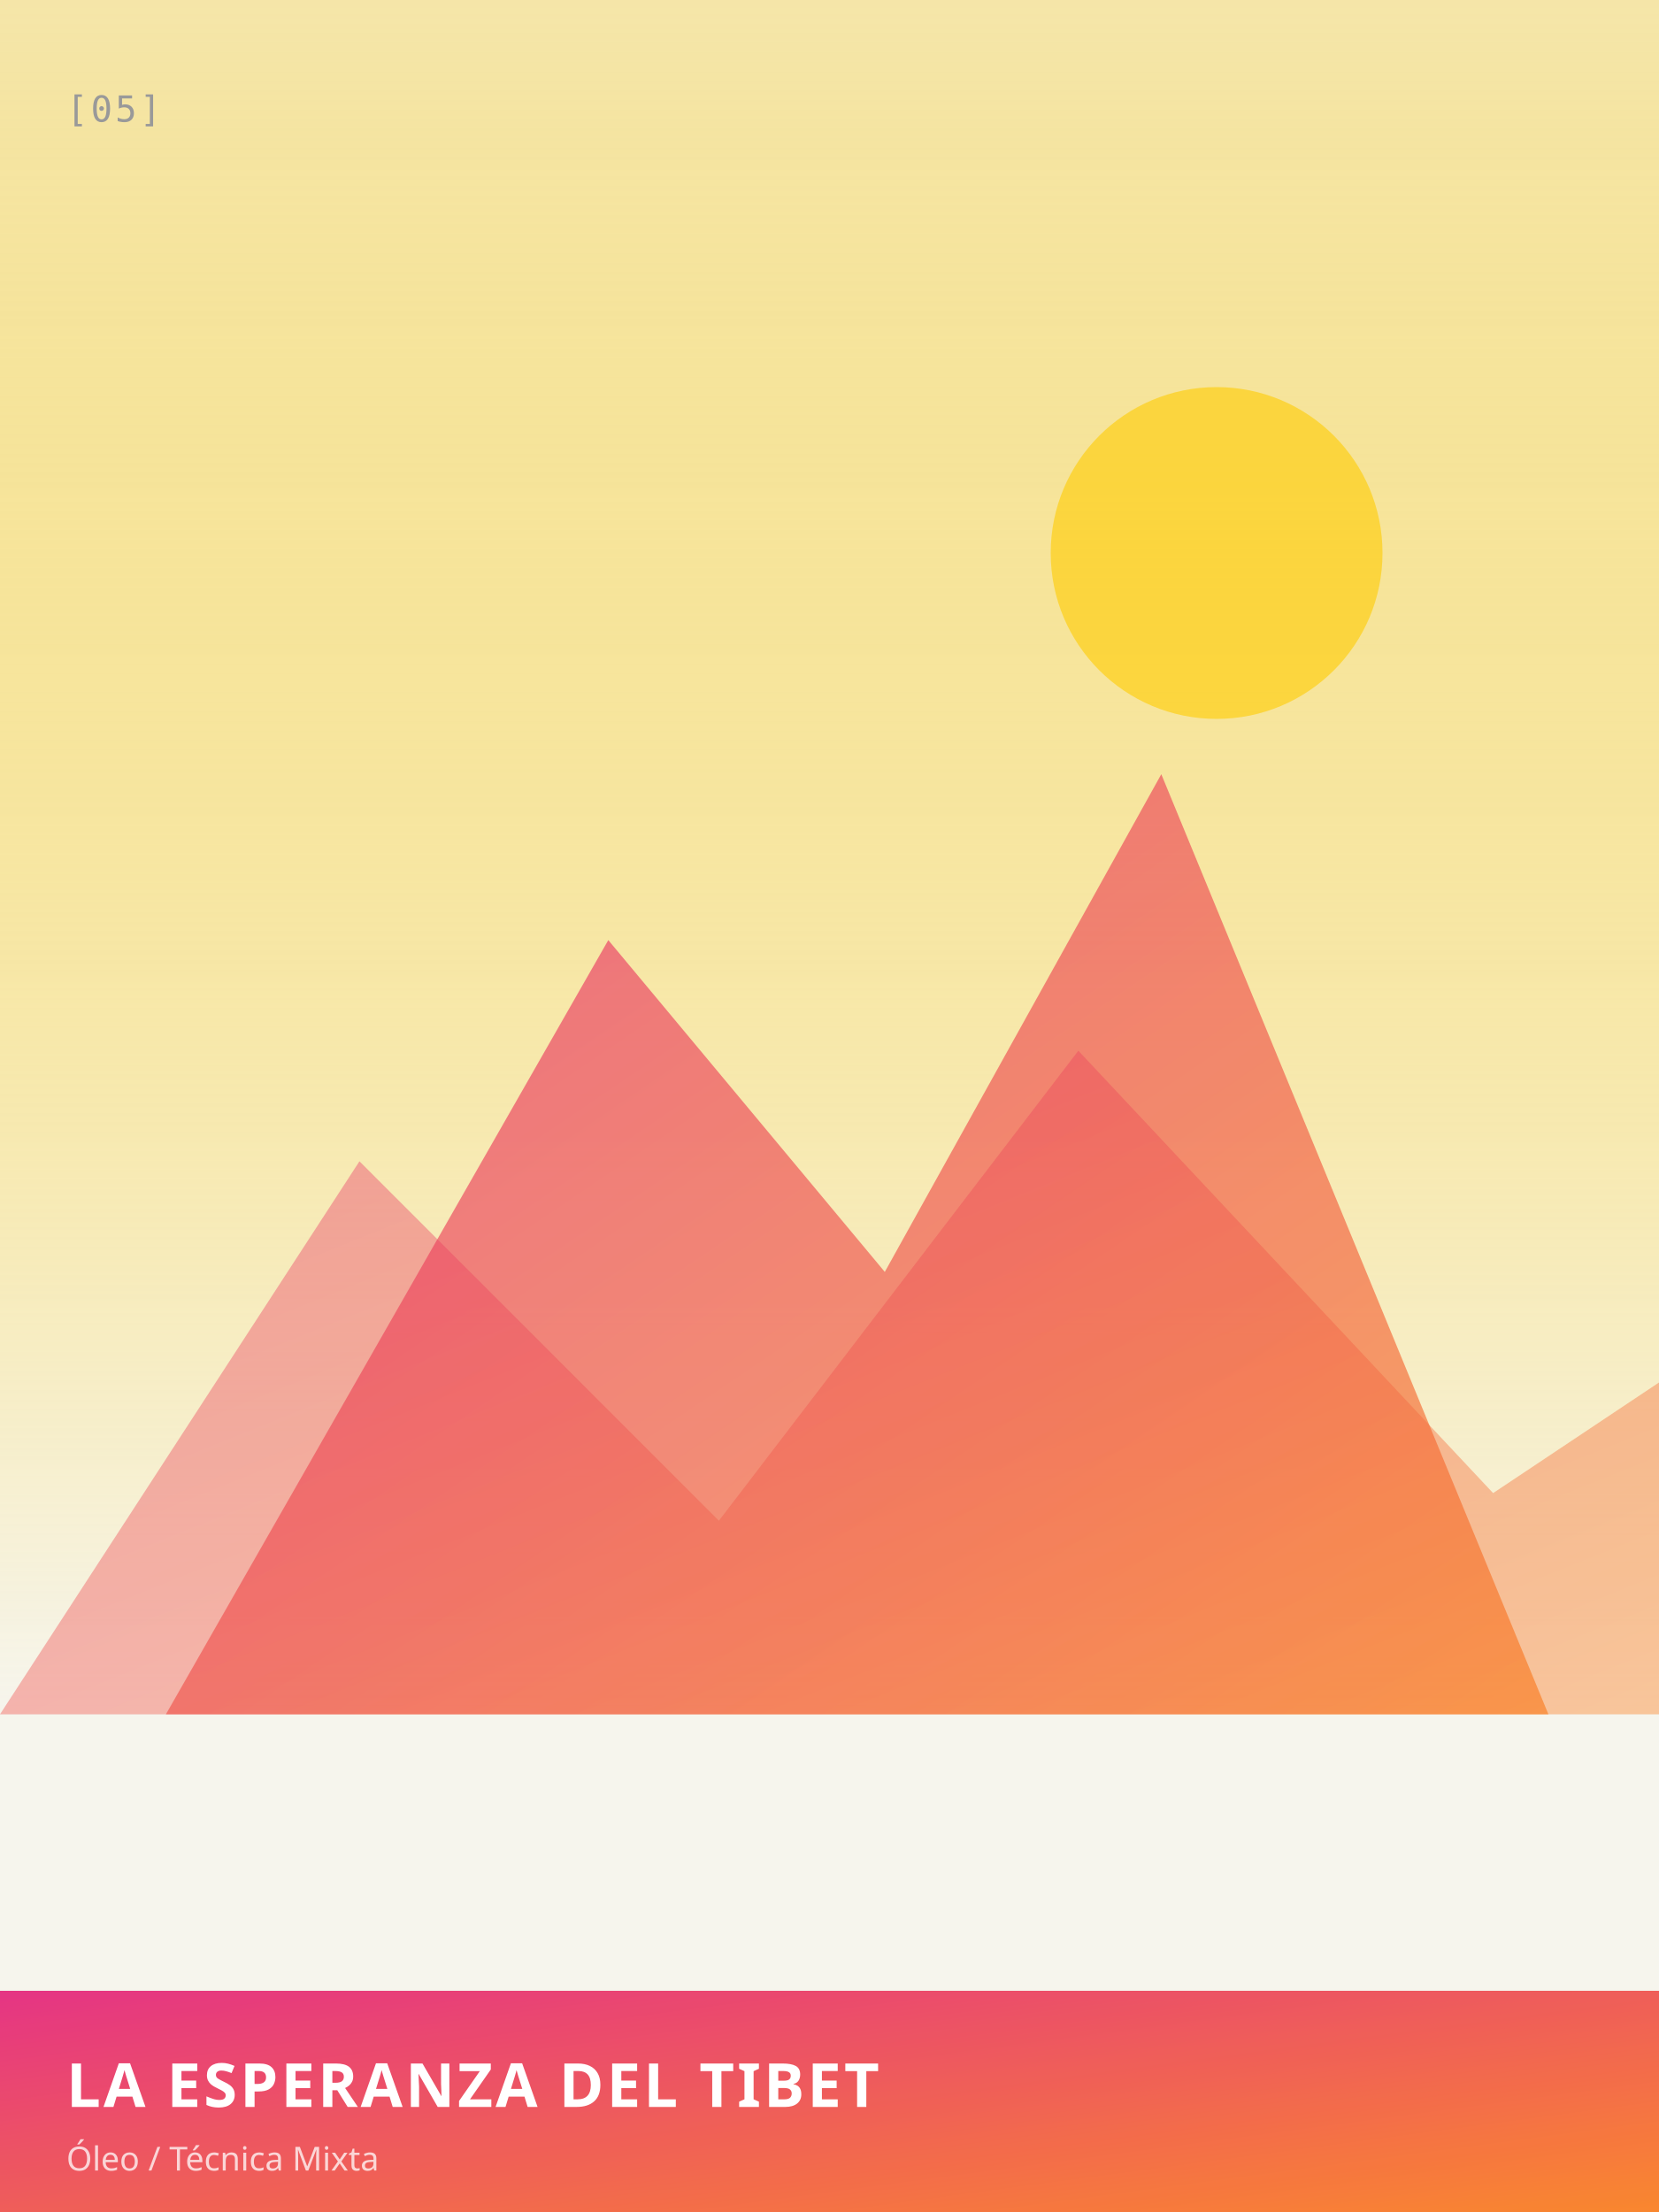
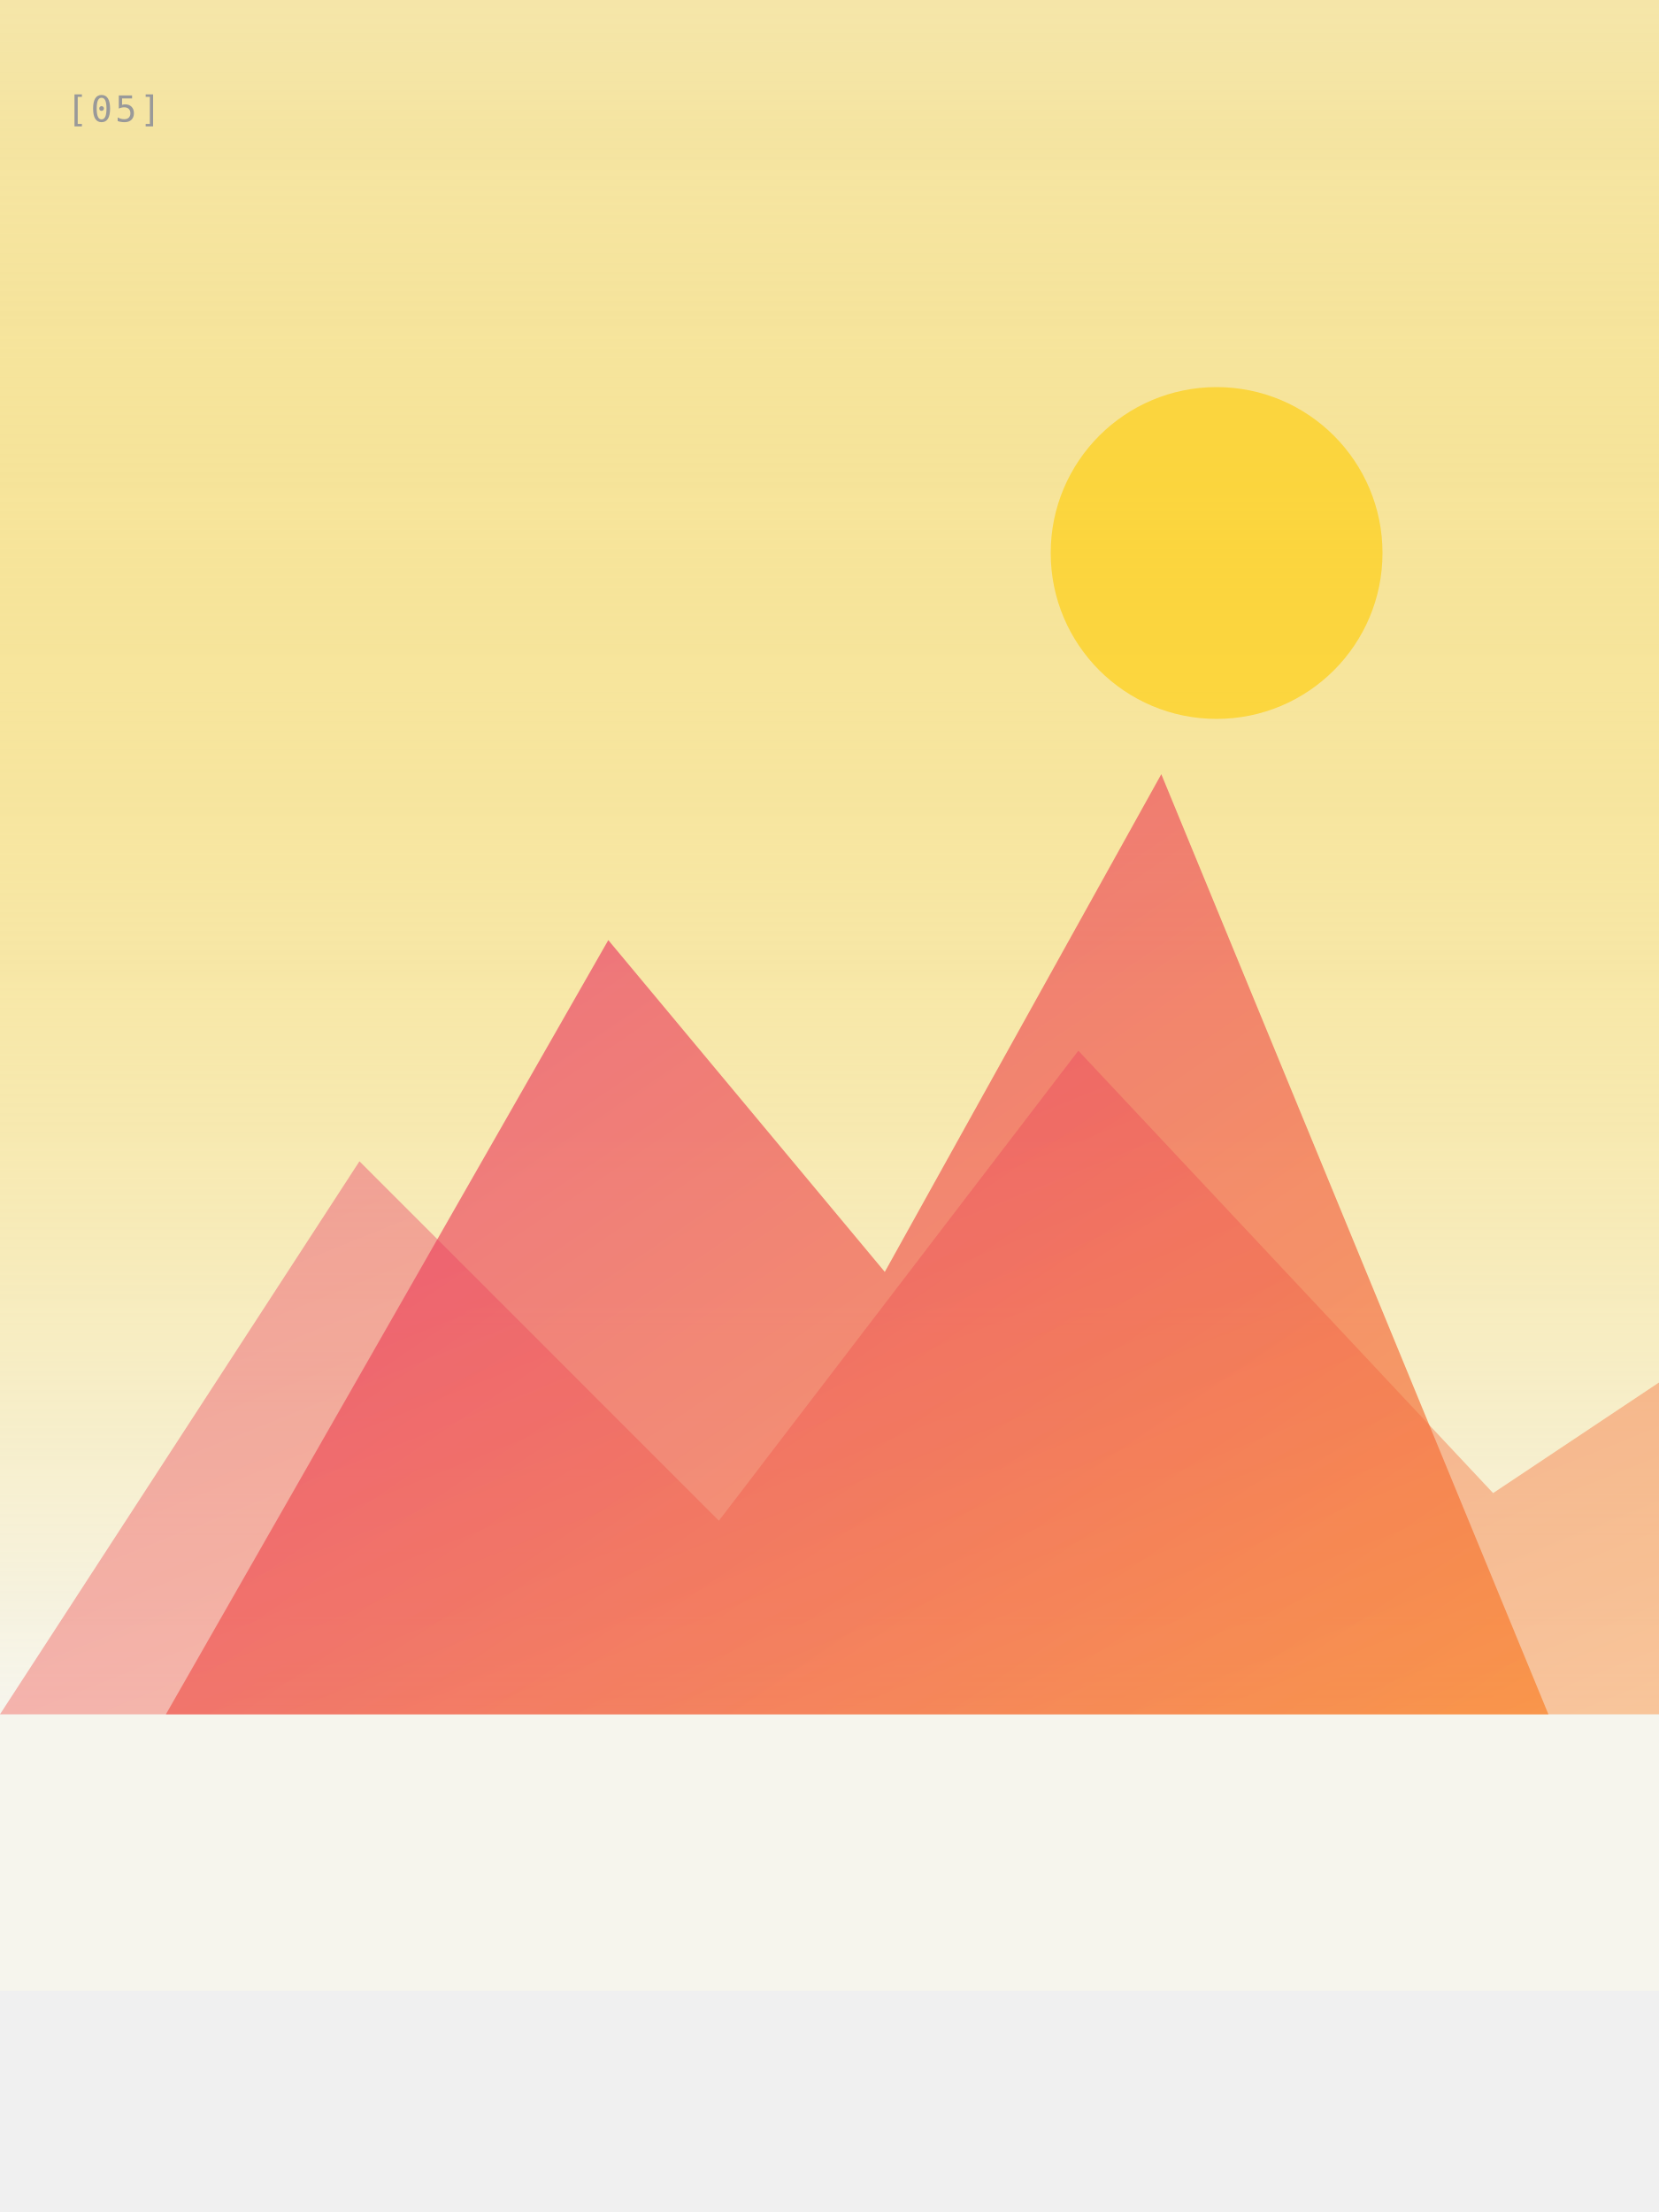
<svg xmlns="http://www.w3.org/2000/svg" viewBox="0 0 600 800" width="600" height="800">
  <defs>
    <linearGradient id="g" x1="0%" y1="0%" x2="100%" y2="100%">
      <stop offset="0%" stop-color="#E4247A" />
      <stop offset="100%" stop-color="#FA7E1E" />
    </linearGradient>
    <linearGradient id="sky" x1="0%" y1="0%" x2="0%" y2="100%">
      <stop offset="0%" stop-color="#FFCC00" stop-opacity="0.3" />
      <stop offset="100%" stop-color="#F6F5ED" />
    </linearGradient>
  </defs>
  <rect width="600" height="620" fill="url(#sky)" />
  <rect y="620" width="600" height="100" fill="#F6F5ED" />
  <text x="24" y="44" font-family="'JetBrains Mono', monospace" font-size="13" fill="#999" letter-spacing="1">[05]</text>
  <circle cx="440" cy="200" r="60" fill="#FFCC00" opacity="0.6" />
  <polygon points="60,620 220,340 320,460 420,280 560,620" fill="url(#g)" opacity="0.65" />
  <polygon points="0,620 130,420 260,550 390,380 540,540 600,500 600,620" fill="url(#g)" opacity="0.4" />
-   <rect x="0" y="720" width="600" height="80" fill="url(#g)" opacity="0.92" />
-   <text x="24" y="762" font-family="'Big Shoulders Display', sans-serif" font-size="22" font-weight="700" fill="white" letter-spacing="1">LA ESPERANZA DEL TIBET</text>
-   <text x="24" y="785" font-family="sans-serif" font-size="12" fill="rgba(255,255,255,0.75)">Óleo / Técnica Mixta</text>
</svg>
